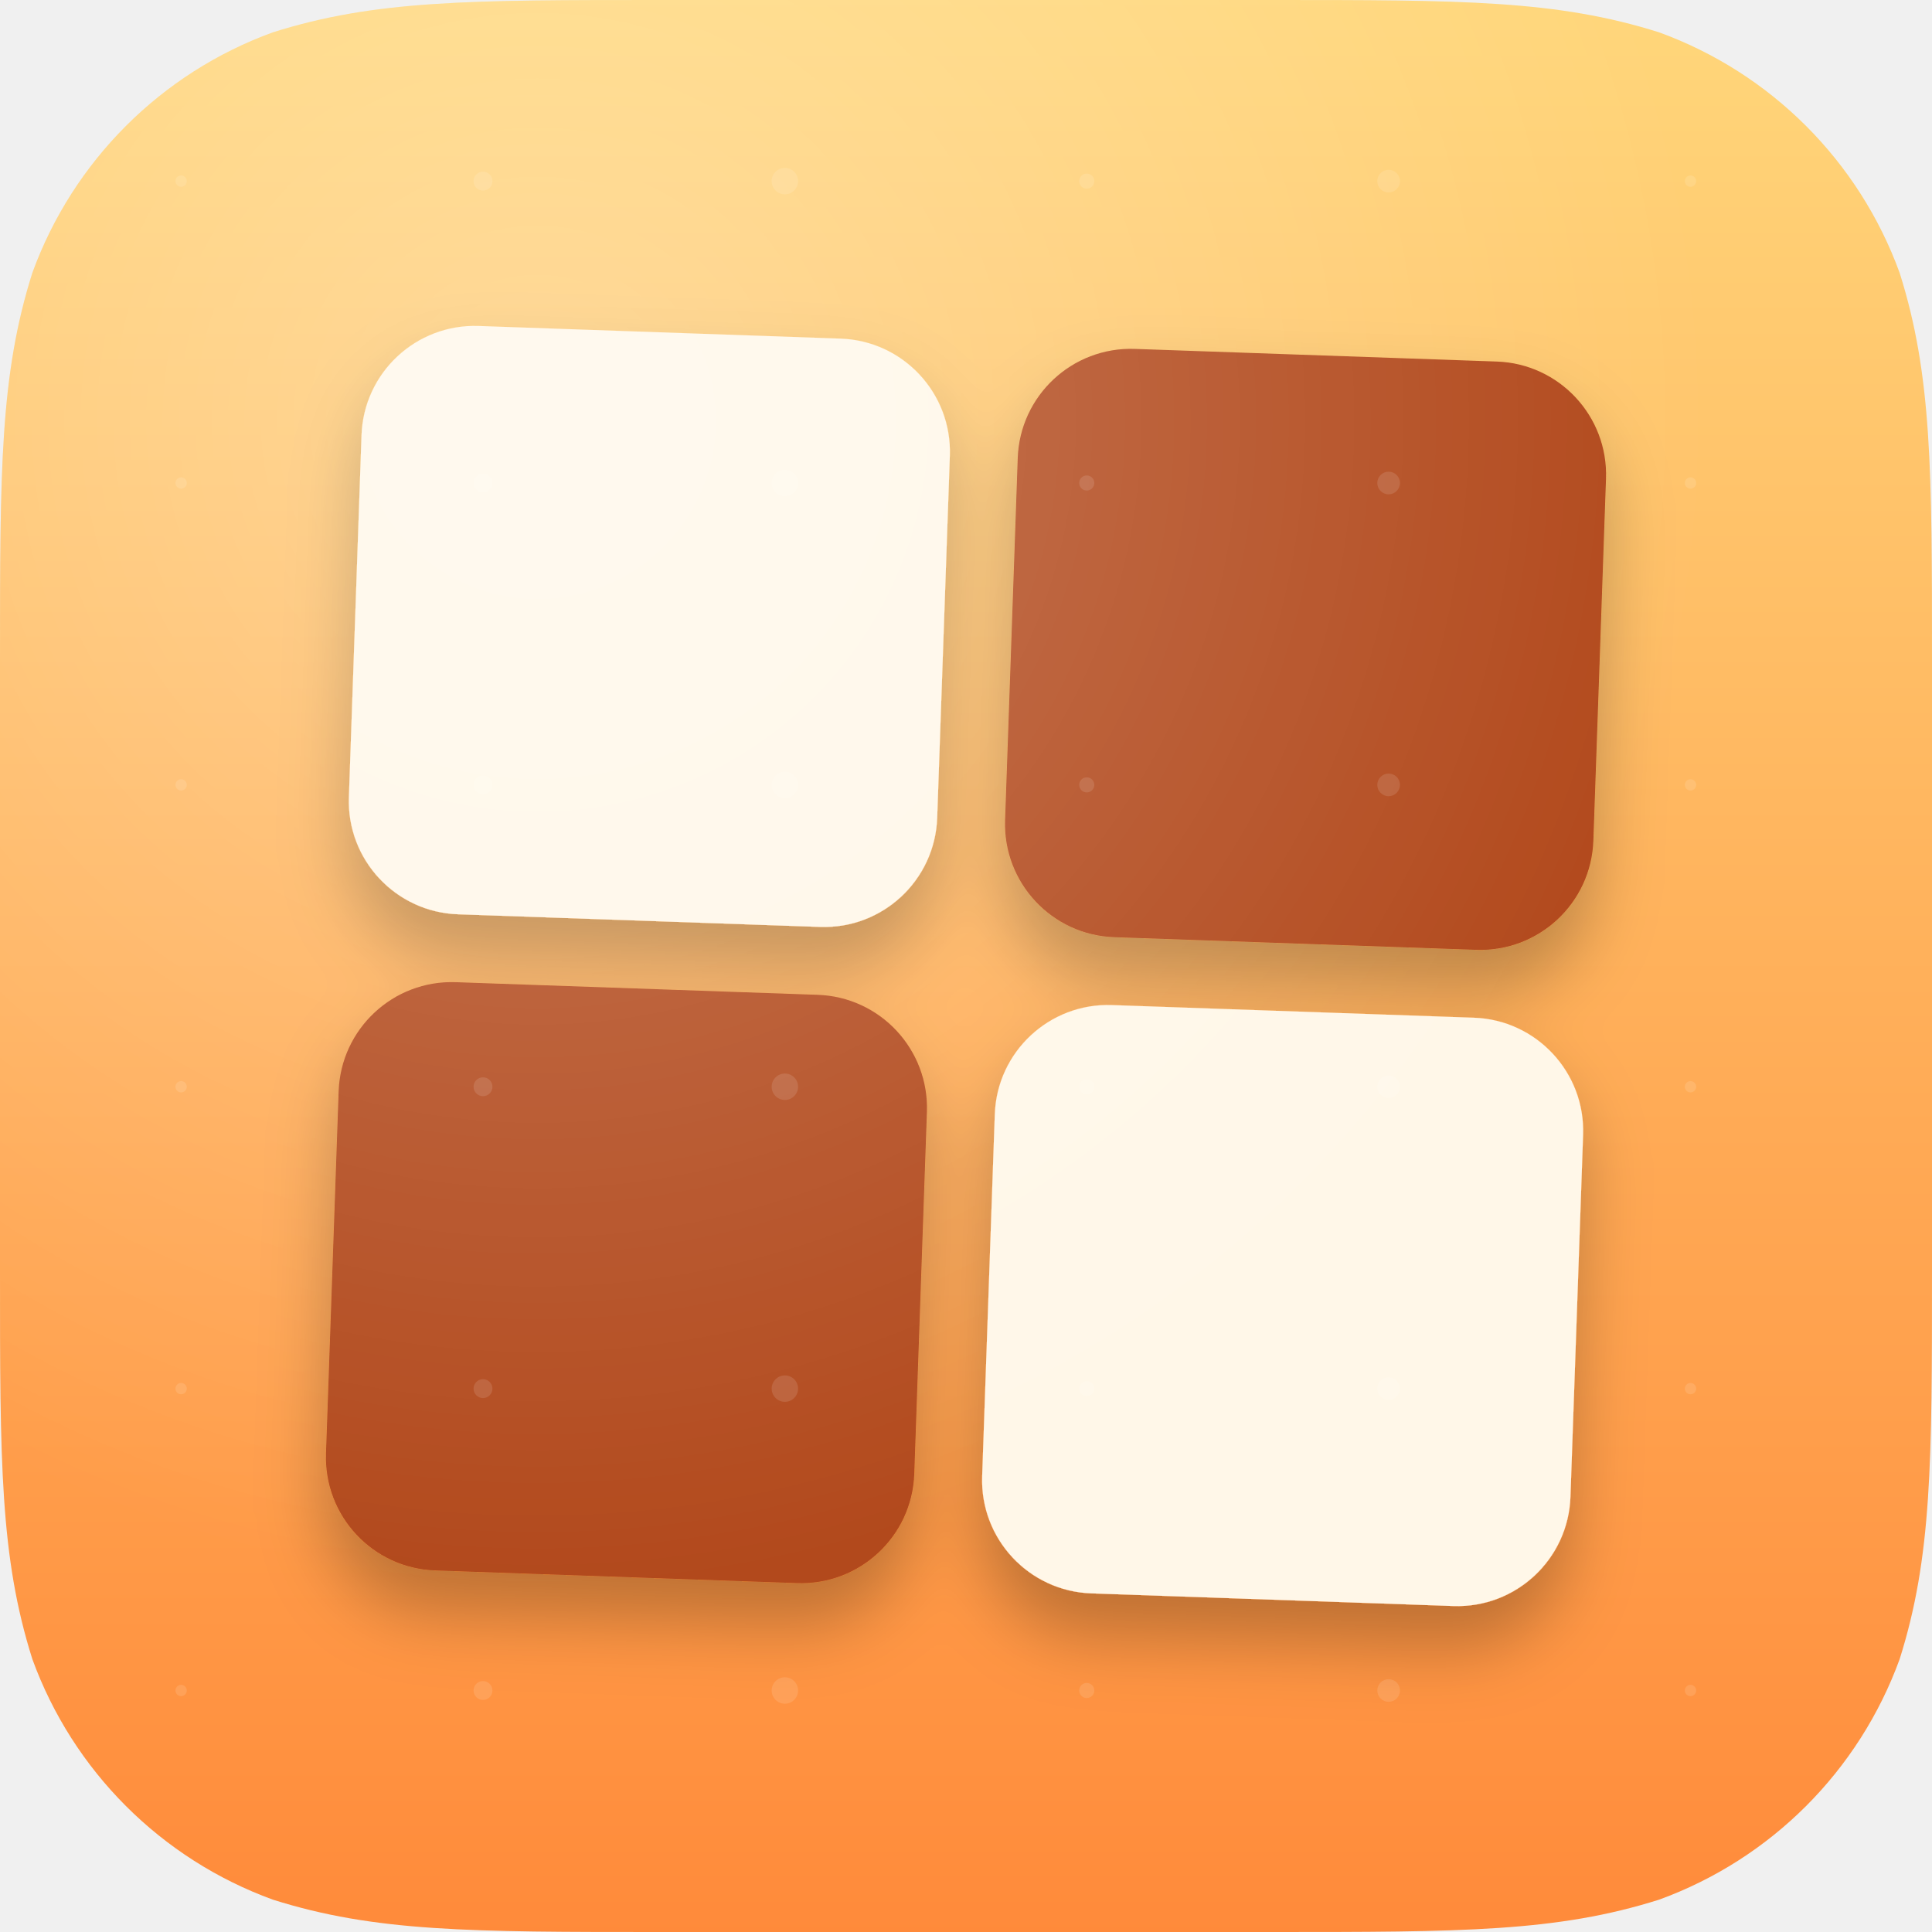
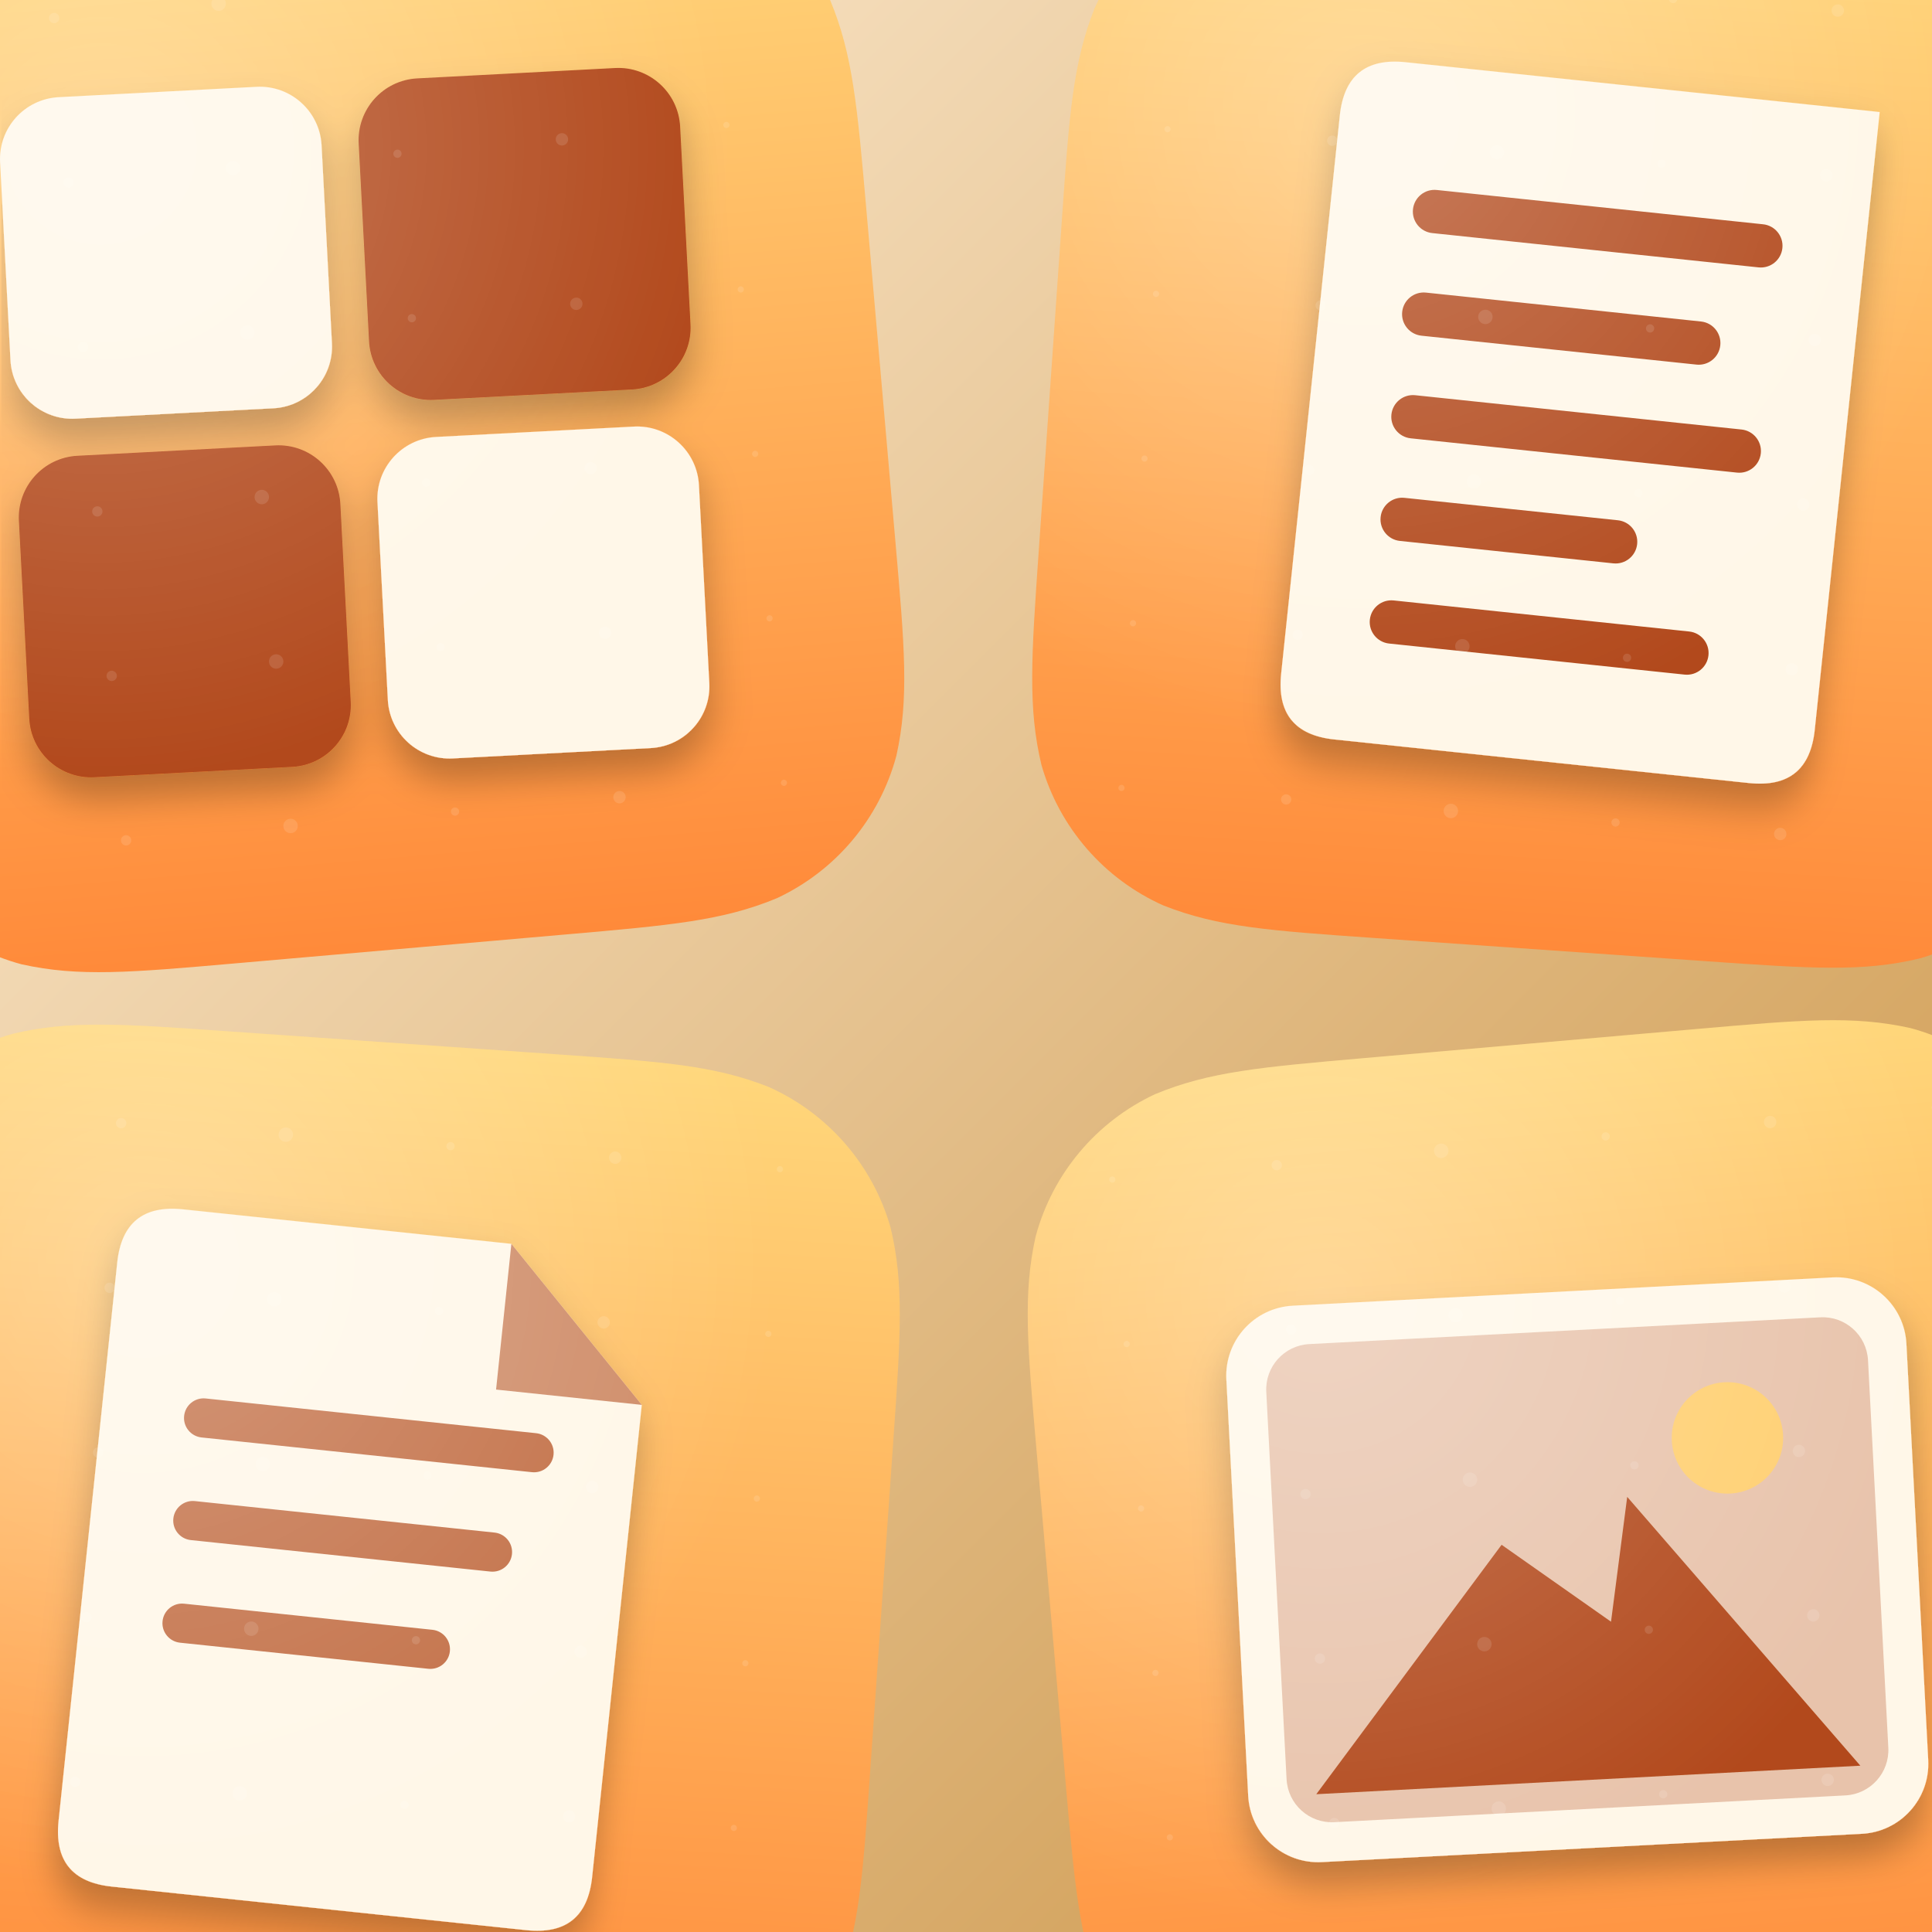
- <svg xmlns="http://www.w3.org/2000/svg" viewBox="0 0 1024 1024" width="1024" height="1024" role="img" aria-label="Claymation Dashboard">
+ <svg xmlns="http://www.w3.org/2000/svg" viewBox="0 0 1024 1024" width="1024" height="1024" role="img" aria-label="Claymation icon set preview">
  <defs>
-     <clipPath id="sq">
-       <path d="M 350.06 0 L 673.94 0 C 774.74 0 825.13 0 879.39 17.15 L 879.39 17.15 C 938.62 38.71 985.29 85.38 1006.85 144.61 C 1024 198.87 1024 249.26 1024 350.06 L 1024 673.94 C 1024 774.74 1024 825.13 1006.85 879.39 L 1006.85 879.39 C 985.29 938.62 938.62 985.29 879.39 1006.85 C 825.13 1024 774.74 1024 673.94 1024 L 350.06 1024 C 249.26 1024 198.87 1024 144.61 1006.85 L 144.61 1006.85 C 85.38 985.29 38.71 938.62 17.15 879.39 C 0 825.13 0 774.74 0 673.94 L 0 350.06 C 0 249.26 0 198.87 17.15 144.61 L 17.15 144.61 C 38.71 85.38 85.38 38.71 144.61 17.15 C 198.87 0 249.26 0 350.06 0 Z" />
-     </clipPath>
-     <linearGradient id="bgclaymationdashboard" x1="0" y1="0" x2="0" y2="1">
-       <stop offset="0" stop-color="#ffd77b" />
-       <stop offset="1" stop-color="#ff8a3a" />
+     <linearGradient id="bgclaymation" x1="0" y1="0" x2="1" y2="1">
+       <stop offset="0" stop-color="#ffefd8" />
+       <stop offset="1" stop-color="#ca9242" />
    </linearGradient>
-     <filter id="shclaymationdashboard" x="-20%" y="-20%" width="140%" height="140%">
-       <feDropShadow dx="0" dy="22" stdDeviation="18" flood-color="#000" flood-opacity=".26" />
-     </filter>
-     <radialGradient id="spclaymationdashboard" cx="0.28" cy="0.22" r="0.6">
-       <stop offset="0" stop-color="#ffffff" stop-opacity=".28" />
-       <stop offset="1" stop-color="#ffffff" stop-opacity="0" />
-     </radialGradient>
  </defs>
-   <g clip-path="url(#sq)">
-     <rect width="1024" height="1024" fill="url(#bgclaymationdashboard)" />
-     <g filter="url(#shclaymationdashboard)" transform="rotate(2 512 512)">
-       <rect x="182" y="182" width="312" height="312" rx="60" fill="#fff7e8" />
-       <rect x="530" y="182" width="312" height="312" rx="60" fill="#b24a1a" />
-       <rect x="182" y="530" width="312" height="312" rx="60" fill="#b24a1a" />
-       <rect x="530" y="530" width="312" height="312" rx="60" fill="#fff7e8" />
-     </g>
-     <rect width="1024" height="1024" fill="url(#spclaymationdashboard)" />
-     <circle cx="96" cy="96" r="3" fill="#ffffff" opacity=".12" />
-     <circle cx="96" cy="256" r="3" fill="#ffffff" opacity=".12" />
-     <circle cx="96" cy="416" r="3" fill="#ffffff" opacity=".12" />
-     <circle cx="96" cy="576" r="3" fill="#ffffff" opacity=".12" />
-     <circle cx="96" cy="736" r="3" fill="#ffffff" opacity=".12" />
-     <circle cx="96" cy="896" r="3" fill="#ffffff" opacity=".12" />
-     <circle cx="256" cy="96" r="5" fill="#ffffff" opacity=".12" />
-     <circle cx="256" cy="256" r="5" fill="#ffffff" opacity=".12" />
-     <circle cx="256" cy="416" r="5" fill="#ffffff" opacity=".12" />
-     <circle cx="256" cy="576" r="5" fill="#ffffff" opacity=".12" />
-     <circle cx="256" cy="736" r="5" fill="#ffffff" opacity=".12" />
-     <circle cx="256" cy="896" r="5" fill="#ffffff" opacity=".12" />
-     <circle cx="416" cy="96" r="7" fill="#ffffff" opacity=".12" />
-     <circle cx="416" cy="256" r="7" fill="#ffffff" opacity=".12" />
-     <circle cx="416" cy="416" r="7" fill="#ffffff" opacity=".12" />
-     <circle cx="416" cy="576" r="7" fill="#ffffff" opacity=".12" />
-     <circle cx="416" cy="736" r="7" fill="#ffffff" opacity=".12" />
-     <circle cx="416" cy="896" r="7" fill="#ffffff" opacity=".12" />
-     <circle cx="576" cy="96" r="4" fill="#ffffff" opacity=".12" />
-     <circle cx="576" cy="256" r="4" fill="#ffffff" opacity=".12" />
-     <circle cx="576" cy="416" r="4" fill="#ffffff" opacity=".12" />
-     <circle cx="576" cy="576" r="4" fill="#ffffff" opacity=".12" />
-     <circle cx="576" cy="736" r="4" fill="#ffffff" opacity=".12" />
-     <circle cx="576" cy="896" r="4" fill="#ffffff" opacity=".12" />
-     <circle cx="736" cy="96" r="6" fill="#ffffff" opacity=".12" />
-     <circle cx="736" cy="256" r="6" fill="#ffffff" opacity=".12" />
-     <circle cx="736" cy="416" r="6" fill="#ffffff" opacity=".12" />
-     <circle cx="736" cy="576" r="6" fill="#ffffff" opacity=".12" />
-     <circle cx="736" cy="736" r="6" fill="#ffffff" opacity=".12" />
-     <circle cx="736" cy="896" r="6" fill="#ffffff" opacity=".12" />
-     <circle cx="896" cy="96" r="3" fill="#ffffff" opacity=".12" />
-     <circle cx="896" cy="256" r="3" fill="#ffffff" opacity=".12" />
-     <circle cx="896" cy="416" r="3" fill="#ffffff" opacity=".12" />
-     <circle cx="896" cy="576" r="3" fill="#ffffff" opacity=".12" />
-     <circle cx="896" cy="736" r="3" fill="#ffffff" opacity=".12" />
-     <circle cx="896" cy="896" r="3" fill="#ffffff" opacity=".12" />
+   <rect width="1024" height="1024" fill="url(#bgclaymation)" />
+   <circle cx="128" cy="120" r="210" fill="#fff" opacity=".24" />
+   <circle cx="918" cy="884" r="260" fill="#ffb84d" opacity=".20" />
+   <g transform="rotate(-5 188 224)">
+     <svg viewBox="0 0 1024 1024" width="560" height="560" x="-92" y="-56" aria-hidden="true">
+       <defs>
+         <clipPath id="sq">
+           <path d="M 350.06 0 L 673.94 0 C 774.74 0 825.13 0 879.39 17.15 L 879.39 17.15 C 938.62 38.71 985.29 85.38 1006.85 144.61 C 1024 198.87 1024 249.26 1024 350.06 L 1024 673.94 C 1024 774.74 1024 825.13 1006.85 879.39 L 1006.85 879.39 C 985.29 938.62 938.62 985.29 879.39 1006.85 C 825.13 1024 774.74 1024 673.94 1024 L 350.06 1024 C 249.26 1024 198.87 1024 144.61 1006.85 L 144.61 1006.85 C 85.38 985.29 38.71 938.62 17.15 879.39 C 0 825.13 0 774.74 0 673.94 L 0 350.06 C 0 249.26 0 198.87 17.15 144.61 L 17.15 144.61 C 38.71 85.38 85.38 38.71 144.61 17.15 C 198.87 0 249.26 0 350.06 0 Z" />
+         </clipPath>
+         <linearGradient id="bgclaymationdashboard" x1="0" y1="0" x2="0" y2="1">
+           <stop offset="0" stop-color="#ffd77b" />
+           <stop offset="1" stop-color="#ff8a3a" />
+         </linearGradient>
+         <filter id="shclaymationdashboard" x="-20%" y="-20%" width="140%" height="140%">
+           <feDropShadow dx="0" dy="22" stdDeviation="18" flood-color="#000" flood-opacity=".26" />
+         </filter>
+         <radialGradient id="spclaymationdashboard" cx="0.28" cy="0.22" r="0.6">
+           <stop offset="0" stop-color="#ffffff" stop-opacity=".28" />
+           <stop offset="1" stop-color="#ffffff" stop-opacity="0" />
+         </radialGradient>
+       </defs>
+       <g clip-path="url(#sq)">
+         <rect width="1024" height="1024" fill="url(#bgclaymationdashboard)" />
+         <g filter="url(#shclaymationdashboard)" transform="rotate(2 512 512)">
+           <rect x="182" y="182" width="312" height="312" rx="60" fill="#fff7e8" />
+           <rect x="530" y="182" width="312" height="312" rx="60" fill="#b24a1a" />
+           <rect x="182" y="530" width="312" height="312" rx="60" fill="#b24a1a" />
+           <rect x="530" y="530" width="312" height="312" rx="60" fill="#fff7e8" />
+         </g>
+         <rect width="1024" height="1024" fill="url(#spclaymationdashboard)" />
+         <circle cx="96" cy="96" r="3" fill="#ffffff" opacity=".12" />
+         <circle cx="96" cy="256" r="3" fill="#ffffff" opacity=".12" />
+         <circle cx="96" cy="416" r="3" fill="#ffffff" opacity=".12" />
+         <circle cx="96" cy="576" r="3" fill="#ffffff" opacity=".12" />
+         <circle cx="96" cy="736" r="3" fill="#ffffff" opacity=".12" />
+         <circle cx="96" cy="896" r="3" fill="#ffffff" opacity=".12" />
+         <circle cx="256" cy="96" r="5" fill="#ffffff" opacity=".12" />
+         <circle cx="256" cy="256" r="5" fill="#ffffff" opacity=".12" />
+         <circle cx="256" cy="416" r="5" fill="#ffffff" opacity=".12" />
+         <circle cx="256" cy="576" r="5" fill="#ffffff" opacity=".12" />
+         <circle cx="256" cy="736" r="5" fill="#ffffff" opacity=".12" />
+         <circle cx="256" cy="896" r="5" fill="#ffffff" opacity=".12" />
+         <circle cx="416" cy="96" r="7" fill="#ffffff" opacity=".12" />
+         <circle cx="416" cy="256" r="7" fill="#ffffff" opacity=".12" />
+         <circle cx="416" cy="416" r="7" fill="#ffffff" opacity=".12" />
+         <circle cx="416" cy="576" r="7" fill="#ffffff" opacity=".12" />
+         <circle cx="416" cy="736" r="7" fill="#ffffff" opacity=".12" />
+         <circle cx="416" cy="896" r="7" fill="#ffffff" opacity=".12" />
+         <circle cx="576" cy="96" r="4" fill="#ffffff" opacity=".12" />
+         <circle cx="576" cy="256" r="4" fill="#ffffff" opacity=".12" />
+         <circle cx="576" cy="416" r="4" fill="#ffffff" opacity=".12" />
+         <circle cx="576" cy="576" r="4" fill="#ffffff" opacity=".12" />
+         <circle cx="576" cy="736" r="4" fill="#ffffff" opacity=".12" />
+         <circle cx="576" cy="896" r="4" fill="#ffffff" opacity=".12" />
+         <circle cx="736" cy="96" r="6" fill="#ffffff" opacity=".12" />
+         <circle cx="736" cy="256" r="6" fill="#ffffff" opacity=".12" />
+         <circle cx="736" cy="416" r="6" fill="#ffffff" opacity=".12" />
+         <circle cx="736" cy="576" r="6" fill="#ffffff" opacity=".12" />
+         <circle cx="736" cy="736" r="6" fill="#ffffff" opacity=".12" />
+         <circle cx="736" cy="896" r="6" fill="#ffffff" opacity=".12" />
+         <circle cx="896" cy="96" r="3" fill="#ffffff" opacity=".12" />
+         <circle cx="896" cy="256" r="3" fill="#ffffff" opacity=".12" />
+         <circle cx="896" cy="416" r="3" fill="#ffffff" opacity=".12" />
+         <circle cx="896" cy="576" r="3" fill="#ffffff" opacity=".12" />
+         <circle cx="896" cy="736" r="3" fill="#ffffff" opacity=".12" />
+         <circle cx="896" cy="896" r="3" fill="#ffffff" opacity=".12" />
+       </g>
+     </svg>
+   </g>
+   <g transform="rotate(4 836 224)">
+     <svg viewBox="0 0 1024 1024" width="560" height="560" x="556" y="-56" aria-hidden="true">
+       <defs>
+         <clipPath id="sq">
+           <path d="M 350.06 0 L 673.94 0 C 774.74 0 825.13 0 879.39 17.15 L 879.39 17.15 C 938.62 38.71 985.29 85.38 1006.85 144.61 C 1024 198.87 1024 249.26 1024 350.06 L 1024 673.94 C 1024 774.74 1024 825.13 1006.85 879.39 L 1006.85 879.39 C 985.29 938.62 938.62 985.29 879.39 1006.85 C 825.13 1024 774.74 1024 673.94 1024 L 350.06 1024 C 249.26 1024 198.87 1024 144.61 1006.85 L 144.61 1006.85 C 85.38 985.29 38.71 938.62 17.15 879.39 C 0 825.13 0 774.74 0 673.94 L 0 350.06 C 0 249.26 0 198.87 17.15 144.61 L 17.15 144.61 C 38.71 85.38 85.38 38.71 144.61 17.15 C 198.87 0 249.26 0 350.06 0 Z" />
+         </clipPath>
+         <linearGradient id="bgclaymationposts" x1="0" y1="0" x2="0" y2="1">
+           <stop offset="0" stop-color="#ffd77b" />
+           <stop offset="1" stop-color="#ff8a3a" />
+         </linearGradient>
+         <filter id="shclaymationposts" x="-20%" y="-20%" width="140%" height="140%">
+           <feDropShadow dx="0" dy="22" stdDeviation="18" flood-color="#000" flood-opacity=".26" />
+         </filter>
+         <radialGradient id="spclaymationposts" cx="0.28" cy="0.22" r="0.6">
+           <stop offset="0" stop-color="#ffffff" stop-opacity=".28" />
+           <stop offset="1" stop-color="#ffffff" stop-opacity="0" />
+         </radialGradient>
+       </defs>
+       <g clip-path="url(#sq)">
+         <rect width="1024" height="1024" fill="url(#bgclaymationposts)" />
+         <g filter="url(#shclaymationposts)" transform="rotate(2 512 512)">
+           <path d="M 310 182 L 772 182 L 772 182 L 772 784 Q 772 842 714 842 L 310 842 Q 252 842 252 784 L 252 240 Q 252 182 310 182 Z" fill="#fff7e8" />
+           <rect x="332" y="302" width="360" height="42" rx="21" fill="#b24a1a" />
+           <rect x="332" y="402" width="310" height="42" rx="21" fill="#b24a1a" />
+           <rect x="332" y="502" width="360" height="42" rx="21" fill="#b24a1a" />
+           <rect x="332" y="602" width="250" height="42" rx="21" fill="#b24a1a" />
+           <rect x="332" y="702" width="330" height="42" rx="21" fill="#b24a1a" />
+         </g>
+         <rect width="1024" height="1024" fill="url(#spclaymationposts)" />
+         <circle cx="96" cy="96" r="3" fill="#ffffff" opacity=".12" />
+         <circle cx="96" cy="256" r="3" fill="#ffffff" opacity=".12" />
+         <circle cx="96" cy="416" r="3" fill="#ffffff" opacity=".12" />
+         <circle cx="96" cy="576" r="3" fill="#ffffff" opacity=".12" />
+         <circle cx="96" cy="736" r="3" fill="#ffffff" opacity=".12" />
+         <circle cx="96" cy="896" r="3" fill="#ffffff" opacity=".12" />
+         <circle cx="256" cy="96" r="5" fill="#ffffff" opacity=".12" />
+         <circle cx="256" cy="256" r="5" fill="#ffffff" opacity=".12" />
+         <circle cx="256" cy="416" r="5" fill="#ffffff" opacity=".12" />
+         <circle cx="256" cy="576" r="5" fill="#ffffff" opacity=".12" />
+         <circle cx="256" cy="736" r="5" fill="#ffffff" opacity=".12" />
+         <circle cx="256" cy="896" r="5" fill="#ffffff" opacity=".12" />
+         <circle cx="416" cy="96" r="7" fill="#ffffff" opacity=".12" />
+         <circle cx="416" cy="256" r="7" fill="#ffffff" opacity=".12" />
+         <circle cx="416" cy="416" r="7" fill="#ffffff" opacity=".12" />
+         <circle cx="416" cy="576" r="7" fill="#ffffff" opacity=".12" />
+         <circle cx="416" cy="736" r="7" fill="#ffffff" opacity=".12" />
+         <circle cx="416" cy="896" r="7" fill="#ffffff" opacity=".12" />
+         <circle cx="576" cy="96" r="4" fill="#ffffff" opacity=".12" />
+         <circle cx="576" cy="256" r="4" fill="#ffffff" opacity=".12" />
+         <circle cx="576" cy="416" r="4" fill="#ffffff" opacity=".12" />
+         <circle cx="576" cy="576" r="4" fill="#ffffff" opacity=".12" />
+         <circle cx="576" cy="736" r="4" fill="#ffffff" opacity=".12" />
+         <circle cx="576" cy="896" r="4" fill="#ffffff" opacity=".12" />
+         <circle cx="736" cy="96" r="6" fill="#ffffff" opacity=".12" />
+         <circle cx="736" cy="256" r="6" fill="#ffffff" opacity=".12" />
+         <circle cx="736" cy="416" r="6" fill="#ffffff" opacity=".12" />
+         <circle cx="736" cy="576" r="6" fill="#ffffff" opacity=".12" />
+         <circle cx="736" cy="736" r="6" fill="#ffffff" opacity=".12" />
+         <circle cx="736" cy="896" r="6" fill="#ffffff" opacity=".12" />
+         <circle cx="896" cy="96" r="3" fill="#ffffff" opacity=".12" />
+         <circle cx="896" cy="256" r="3" fill="#ffffff" opacity=".12" />
+         <circle cx="896" cy="416" r="3" fill="#ffffff" opacity=".12" />
+         <circle cx="896" cy="576" r="3" fill="#ffffff" opacity=".12" />
+         <circle cx="896" cy="736" r="3" fill="#ffffff" opacity=".12" />
+         <circle cx="896" cy="896" r="3" fill="#ffffff" opacity=".12" />
+       </g>
+     </svg>
+   </g>
+   <g transform="rotate(4 188 832)">
+     <svg viewBox="0 0 1024 1024" width="560" height="560" x="-92" y="552" aria-hidden="true">
+       <defs>
+         <clipPath id="sq">
+           <path d="M 350.06 0 L 673.94 0 C 774.74 0 825.13 0 879.39 17.15 L 879.39 17.15 C 938.62 38.71 985.29 85.38 1006.85 144.61 C 1024 198.87 1024 249.26 1024 350.06 L 1024 673.94 C 1024 774.74 1024 825.13 1006.85 879.39 L 1006.85 879.39 C 985.29 938.62 938.62 985.29 879.39 1006.85 C 825.13 1024 774.74 1024 673.94 1024 L 350.06 1024 C 249.26 1024 198.87 1024 144.61 1006.85 L 144.61 1006.85 C 85.38 985.29 38.71 938.62 17.15 879.39 C 0 825.13 0 774.74 0 673.94 L 0 350.06 C 0 249.26 0 198.87 17.15 144.61 L 17.15 144.61 C 38.71 85.38 85.38 38.71 144.61 17.15 C 198.87 0 249.26 0 350.06 0 Z" />
+         </clipPath>
+         <linearGradient id="bgclaymationpages" x1="0" y1="0" x2="0" y2="1">
+           <stop offset="0" stop-color="#ffd77b" />
+           <stop offset="1" stop-color="#ff8a3a" />
+         </linearGradient>
+         <filter id="shclaymationpages" x="-20%" y="-20%" width="140%" height="140%">
+           <feDropShadow dx="0" dy="22" stdDeviation="18" flood-color="#000" flood-opacity=".26" />
+         </filter>
+         <radialGradient id="spclaymationpages" cx="0.28" cy="0.22" r="0.6">
+           <stop offset="0" stop-color="#ffffff" stop-opacity=".28" />
+           <stop offset="1" stop-color="#ffffff" stop-opacity="0" />
+         </radialGradient>
+       </defs>
+       <g clip-path="url(#sq)">
+         <rect width="1024" height="1024" fill="url(#bgclaymationpages)" />
+         <g filter="url(#shclaymationpages)" transform="rotate(2 512 512)">
+           <path d="M 310 182 L 630 182 L 772 324 L 772 784 Q 772 842 714 842 L 310 842 Q 252 842 252 784 L 252 240 Q 252 182 310 182 Z" fill="#fff7e8" />
+           <path d="M 630 182 L 772 324 L 630 324 Z" fill="#b24a1a" opacity=".62" />
+           <rect x="332" y="362" width="360" height="38" rx="19" fill="#b24a1a" opacity=".78" />
+           <rect x="332" y="462" width="330" height="38" rx="19" fill="#b24a1a" opacity=".78" />
+           <rect x="332" y="562" width="280" height="38" rx="19" fill="#b24a1a" opacity=".78" />
+         </g>
+         <rect width="1024" height="1024" fill="url(#spclaymationpages)" />
+         <circle cx="96" cy="96" r="3" fill="#ffffff" opacity=".12" />
+         <circle cx="96" cy="256" r="3" fill="#ffffff" opacity=".12" />
+         <circle cx="96" cy="416" r="3" fill="#ffffff" opacity=".12" />
+         <circle cx="96" cy="576" r="3" fill="#ffffff" opacity=".12" />
+         <circle cx="96" cy="736" r="3" fill="#ffffff" opacity=".12" />
+         <circle cx="96" cy="896" r="3" fill="#ffffff" opacity=".12" />
+         <circle cx="256" cy="96" r="5" fill="#ffffff" opacity=".12" />
+         <circle cx="256" cy="256" r="5" fill="#ffffff" opacity=".12" />
+         <circle cx="256" cy="416" r="5" fill="#ffffff" opacity=".12" />
+         <circle cx="256" cy="576" r="5" fill="#ffffff" opacity=".12" />
+         <circle cx="256" cy="736" r="5" fill="#ffffff" opacity=".12" />
+         <circle cx="256" cy="896" r="5" fill="#ffffff" opacity=".12" />
+         <circle cx="416" cy="96" r="7" fill="#ffffff" opacity=".12" />
+         <circle cx="416" cy="256" r="7" fill="#ffffff" opacity=".12" />
+         <circle cx="416" cy="416" r="7" fill="#ffffff" opacity=".12" />
+         <circle cx="416" cy="576" r="7" fill="#ffffff" opacity=".12" />
+         <circle cx="416" cy="736" r="7" fill="#ffffff" opacity=".12" />
+         <circle cx="416" cy="896" r="7" fill="#ffffff" opacity=".12" />
+         <circle cx="576" cy="96" r="4" fill="#ffffff" opacity=".12" />
+         <circle cx="576" cy="256" r="4" fill="#ffffff" opacity=".12" />
+         <circle cx="576" cy="416" r="4" fill="#ffffff" opacity=".12" />
+         <circle cx="576" cy="576" r="4" fill="#ffffff" opacity=".12" />
+         <circle cx="576" cy="736" r="4" fill="#ffffff" opacity=".12" />
+         <circle cx="576" cy="896" r="4" fill="#ffffff" opacity=".12" />
+         <circle cx="736" cy="96" r="6" fill="#ffffff" opacity=".12" />
+         <circle cx="736" cy="256" r="6" fill="#ffffff" opacity=".12" />
+         <circle cx="736" cy="416" r="6" fill="#ffffff" opacity=".12" />
+         <circle cx="736" cy="576" r="6" fill="#ffffff" opacity=".12" />
+         <circle cx="736" cy="736" r="6" fill="#ffffff" opacity=".12" />
+         <circle cx="736" cy="896" r="6" fill="#ffffff" opacity=".12" />
+         <circle cx="896" cy="96" r="3" fill="#ffffff" opacity=".12" />
+         <circle cx="896" cy="256" r="3" fill="#ffffff" opacity=".12" />
+         <circle cx="896" cy="416" r="3" fill="#ffffff" opacity=".12" />
+         <circle cx="896" cy="576" r="3" fill="#ffffff" opacity=".12" />
+         <circle cx="896" cy="736" r="3" fill="#ffffff" opacity=".12" />
+         <circle cx="896" cy="896" r="3" fill="#ffffff" opacity=".12" />
+       </g>
+     </svg>
+   </g>
+   <g transform="rotate(-5 836 832)">
+     <svg viewBox="0 0 1024 1024" width="560" height="560" x="556" y="552" aria-hidden="true">
+       <defs>
+         <clipPath id="sq">
+           <path d="M 350.06 0 L 673.94 0 C 774.74 0 825.13 0 879.39 17.15 L 879.39 17.15 C 938.62 38.71 985.29 85.38 1006.85 144.61 C 1024 198.87 1024 249.26 1024 350.06 L 1024 673.94 C 1024 774.74 1024 825.13 1006.85 879.39 L 1006.85 879.39 C 985.29 938.62 938.62 985.29 879.39 1006.85 C 825.13 1024 774.74 1024 673.94 1024 L 350.06 1024 C 249.26 1024 198.87 1024 144.61 1006.85 L 144.61 1006.85 C 85.38 985.29 38.71 938.62 17.15 879.39 C 0 825.13 0 774.74 0 673.94 L 0 350.06 C 0 249.26 0 198.87 17.15 144.61 L 17.15 144.61 C 38.71 85.38 85.38 38.71 144.61 17.15 C 198.87 0 249.26 0 350.06 0 Z" />
+         </clipPath>
+         <linearGradient id="bgclaymationmedia" x1="0" y1="0" x2="0" y2="1">
+           <stop offset="0" stop-color="#ffd77b" />
+           <stop offset="1" stop-color="#ff8a3a" />
+         </linearGradient>
+         <filter id="shclaymationmedia" x="-20%" y="-20%" width="140%" height="140%">
+           <feDropShadow dx="0" dy="22" stdDeviation="18" flood-color="#000" flood-opacity=".26" />
+         </filter>
+         <radialGradient id="spclaymationmedia" cx="0.28" cy="0.22" r="0.6">
+           <stop offset="0" stop-color="#ffffff" stop-opacity=".28" />
+           <stop offset="1" stop-color="#ffffff" stop-opacity="0" />
+         </radialGradient>
+       </defs>
+       <g clip-path="url(#sq)">
+         <rect width="1024" height="1024" fill="url(#bgclaymationmedia)" />
+         <g filter="url(#shclaymationmedia)" transform="rotate(2 512 512)">
+           <rect x="182" y="242" width="660" height="540" rx="68" fill="#fff7e8" />
+           <rect x="220" y="280" width="584" height="464" rx="44" fill="#b24a1a" opacity=".30" />
+           <circle cx="664" cy="392" r="54" fill="#ffcf70" />
+           <path d="M 248 716 L 440 484 L 542 564 L 564 444 L 776 716 Z" fill="#b24a1a" />
+         </g>
+         <rect width="1024" height="1024" fill="url(#spclaymationmedia)" />
+         <circle cx="96" cy="96" r="3" fill="#ffffff" opacity=".12" />
+         <circle cx="96" cy="256" r="3" fill="#ffffff" opacity=".12" />
+         <circle cx="96" cy="416" r="3" fill="#ffffff" opacity=".12" />
+         <circle cx="96" cy="576" r="3" fill="#ffffff" opacity=".12" />
+         <circle cx="96" cy="736" r="3" fill="#ffffff" opacity=".12" />
+         <circle cx="96" cy="896" r="3" fill="#ffffff" opacity=".12" />
+         <circle cx="256" cy="96" r="5" fill="#ffffff" opacity=".12" />
+         <circle cx="256" cy="256" r="5" fill="#ffffff" opacity=".12" />
+         <circle cx="256" cy="416" r="5" fill="#ffffff" opacity=".12" />
+         <circle cx="256" cy="576" r="5" fill="#ffffff" opacity=".12" />
+         <circle cx="256" cy="736" r="5" fill="#ffffff" opacity=".12" />
+         <circle cx="256" cy="896" r="5" fill="#ffffff" opacity=".12" />
+         <circle cx="416" cy="96" r="7" fill="#ffffff" opacity=".12" />
+         <circle cx="416" cy="256" r="7" fill="#ffffff" opacity=".12" />
+         <circle cx="416" cy="416" r="7" fill="#ffffff" opacity=".12" />
+         <circle cx="416" cy="576" r="7" fill="#ffffff" opacity=".12" />
+         <circle cx="416" cy="736" r="7" fill="#ffffff" opacity=".12" />
+         <circle cx="416" cy="896" r="7" fill="#ffffff" opacity=".12" />
+         <circle cx="576" cy="96" r="4" fill="#ffffff" opacity=".12" />
+         <circle cx="576" cy="256" r="4" fill="#ffffff" opacity=".12" />
+         <circle cx="576" cy="416" r="4" fill="#ffffff" opacity=".12" />
+         <circle cx="576" cy="576" r="4" fill="#ffffff" opacity=".12" />
+         <circle cx="576" cy="736" r="4" fill="#ffffff" opacity=".12" />
+         <circle cx="576" cy="896" r="4" fill="#ffffff" opacity=".12" />
+         <circle cx="736" cy="96" r="6" fill="#ffffff" opacity=".12" />
+         <circle cx="736" cy="256" r="6" fill="#ffffff" opacity=".12" />
+         <circle cx="736" cy="416" r="6" fill="#ffffff" opacity=".12" />
+         <circle cx="736" cy="576" r="6" fill="#ffffff" opacity=".12" />
+         <circle cx="736" cy="736" r="6" fill="#ffffff" opacity=".12" />
+         <circle cx="736" cy="896" r="6" fill="#ffffff" opacity=".12" />
+         <circle cx="896" cy="96" r="3" fill="#ffffff" opacity=".12" />
+         <circle cx="896" cy="256" r="3" fill="#ffffff" opacity=".12" />
+         <circle cx="896" cy="416" r="3" fill="#ffffff" opacity=".12" />
+         <circle cx="896" cy="576" r="3" fill="#ffffff" opacity=".12" />
+         <circle cx="896" cy="736" r="3" fill="#ffffff" opacity=".12" />
+         <circle cx="896" cy="896" r="3" fill="#ffffff" opacity=".12" />
+       </g>
+     </svg>
  </g>
</svg>
